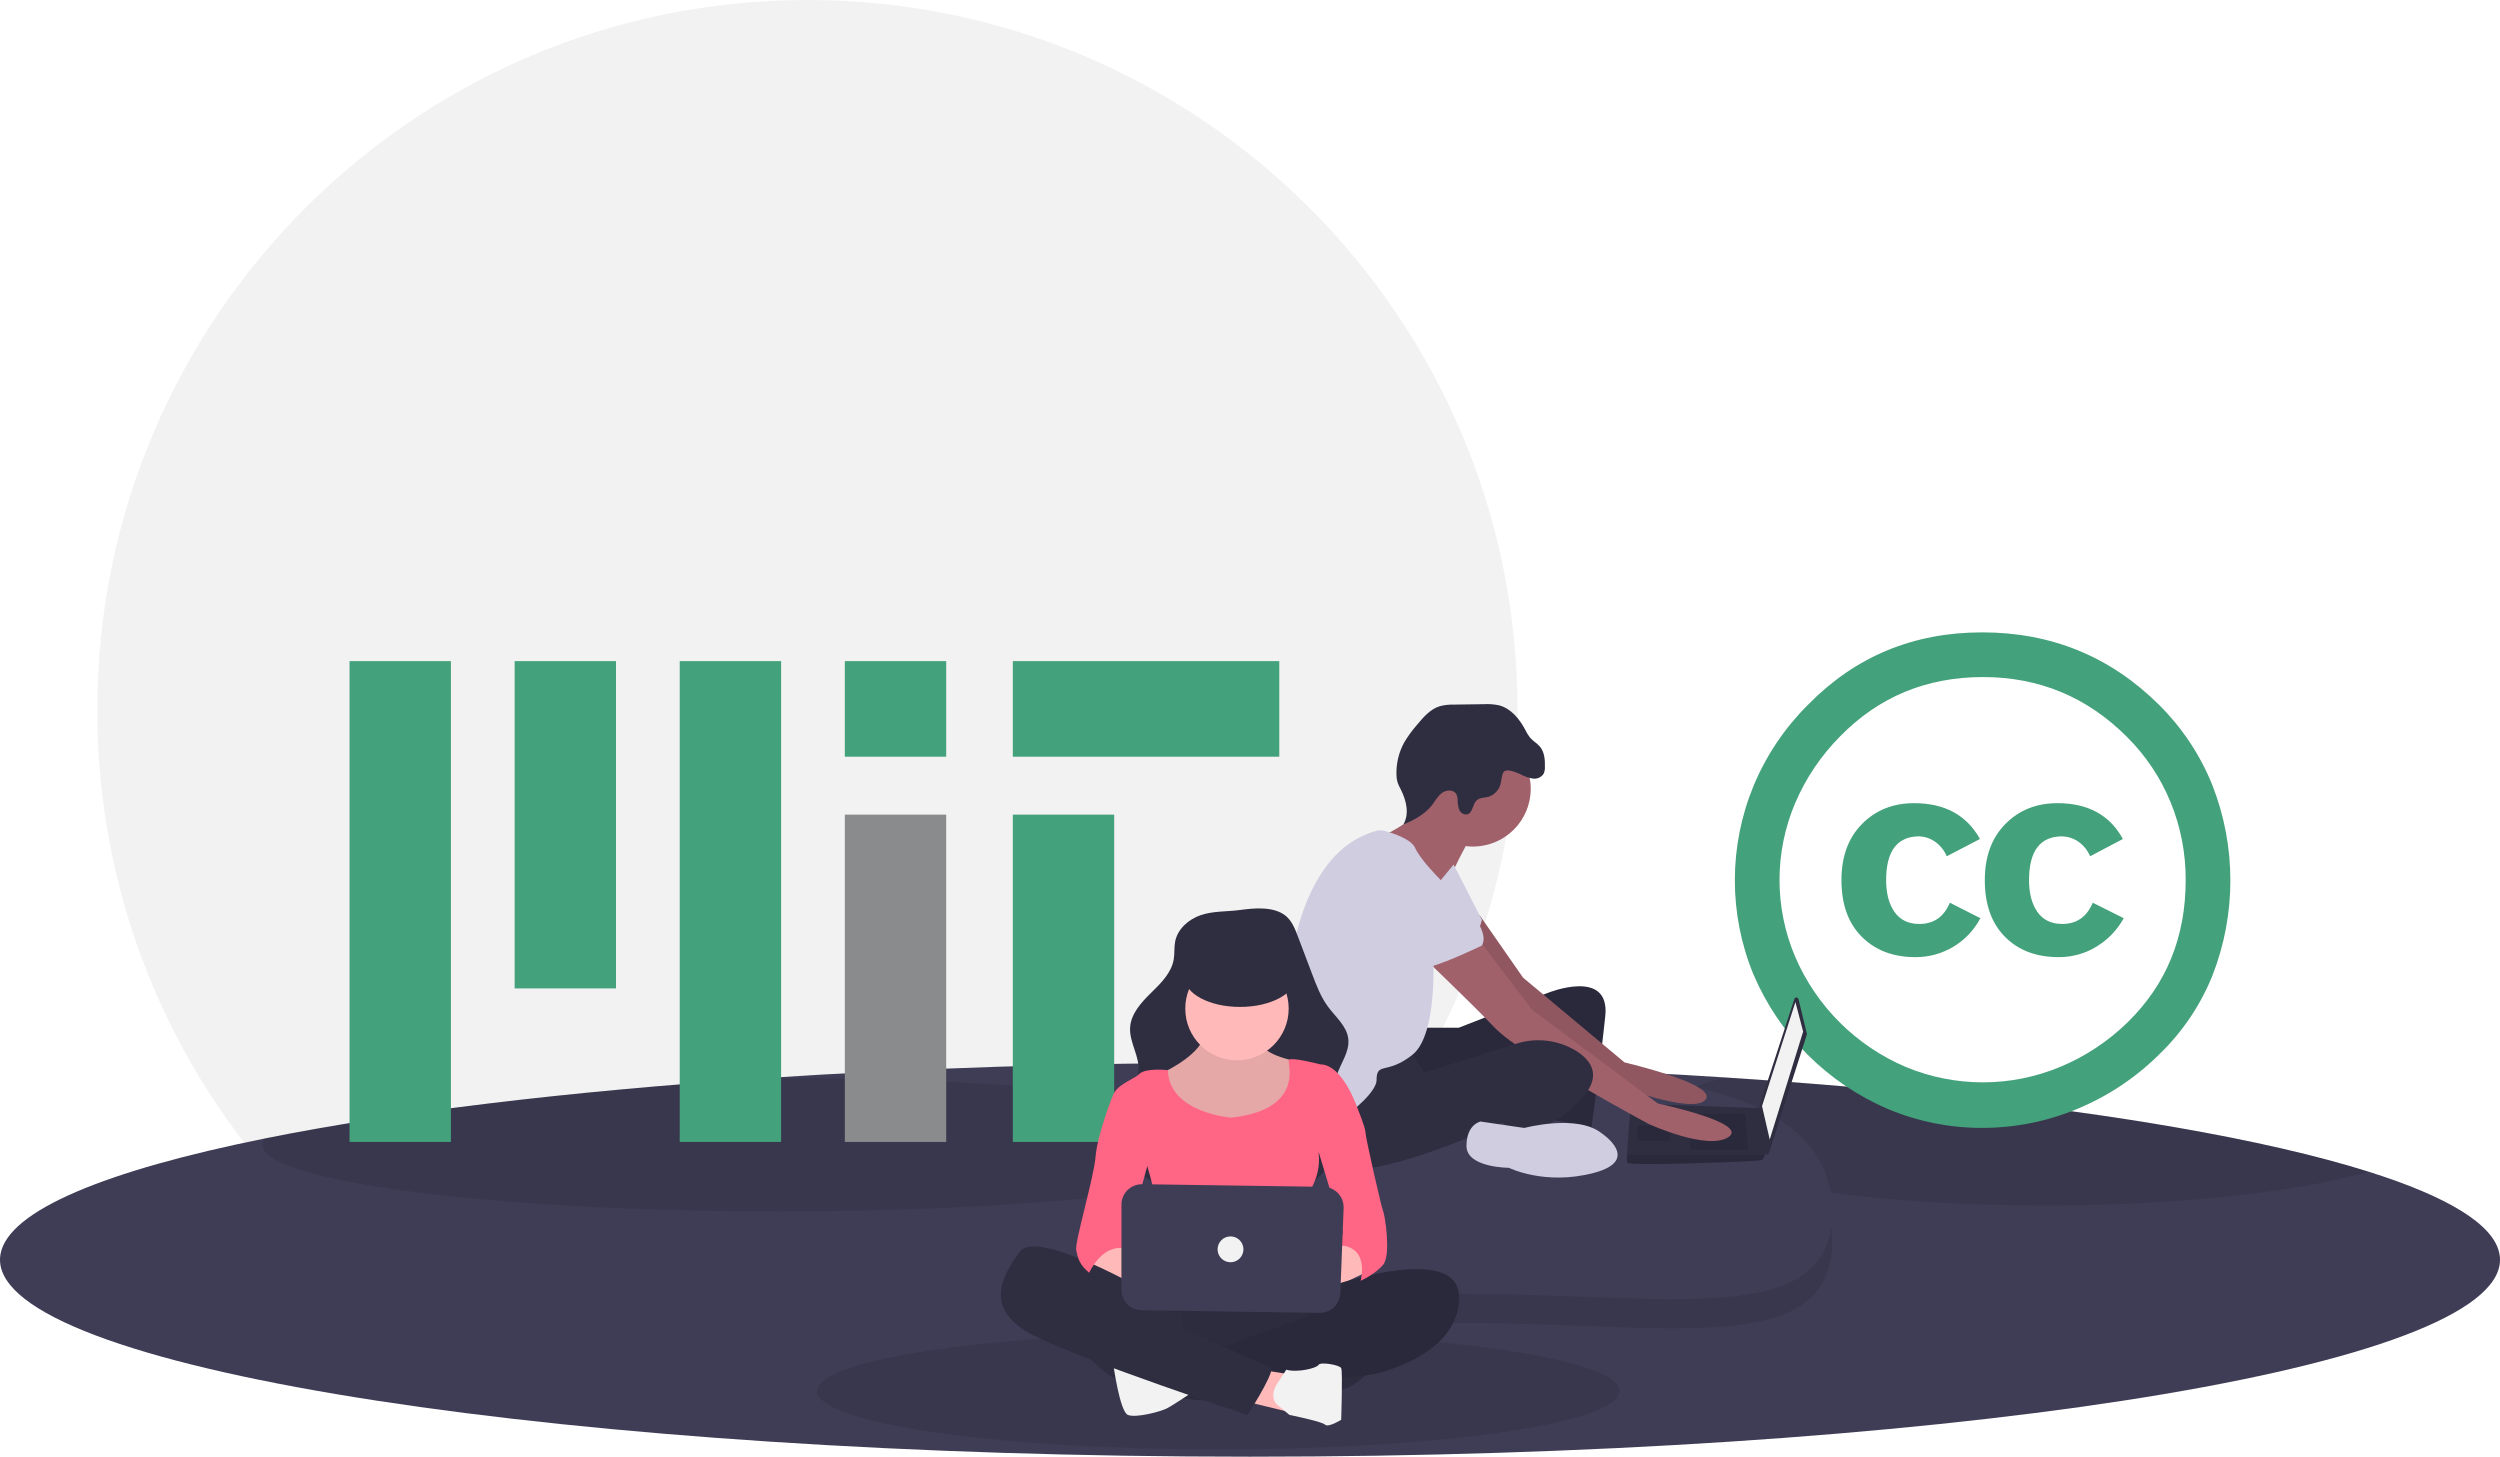
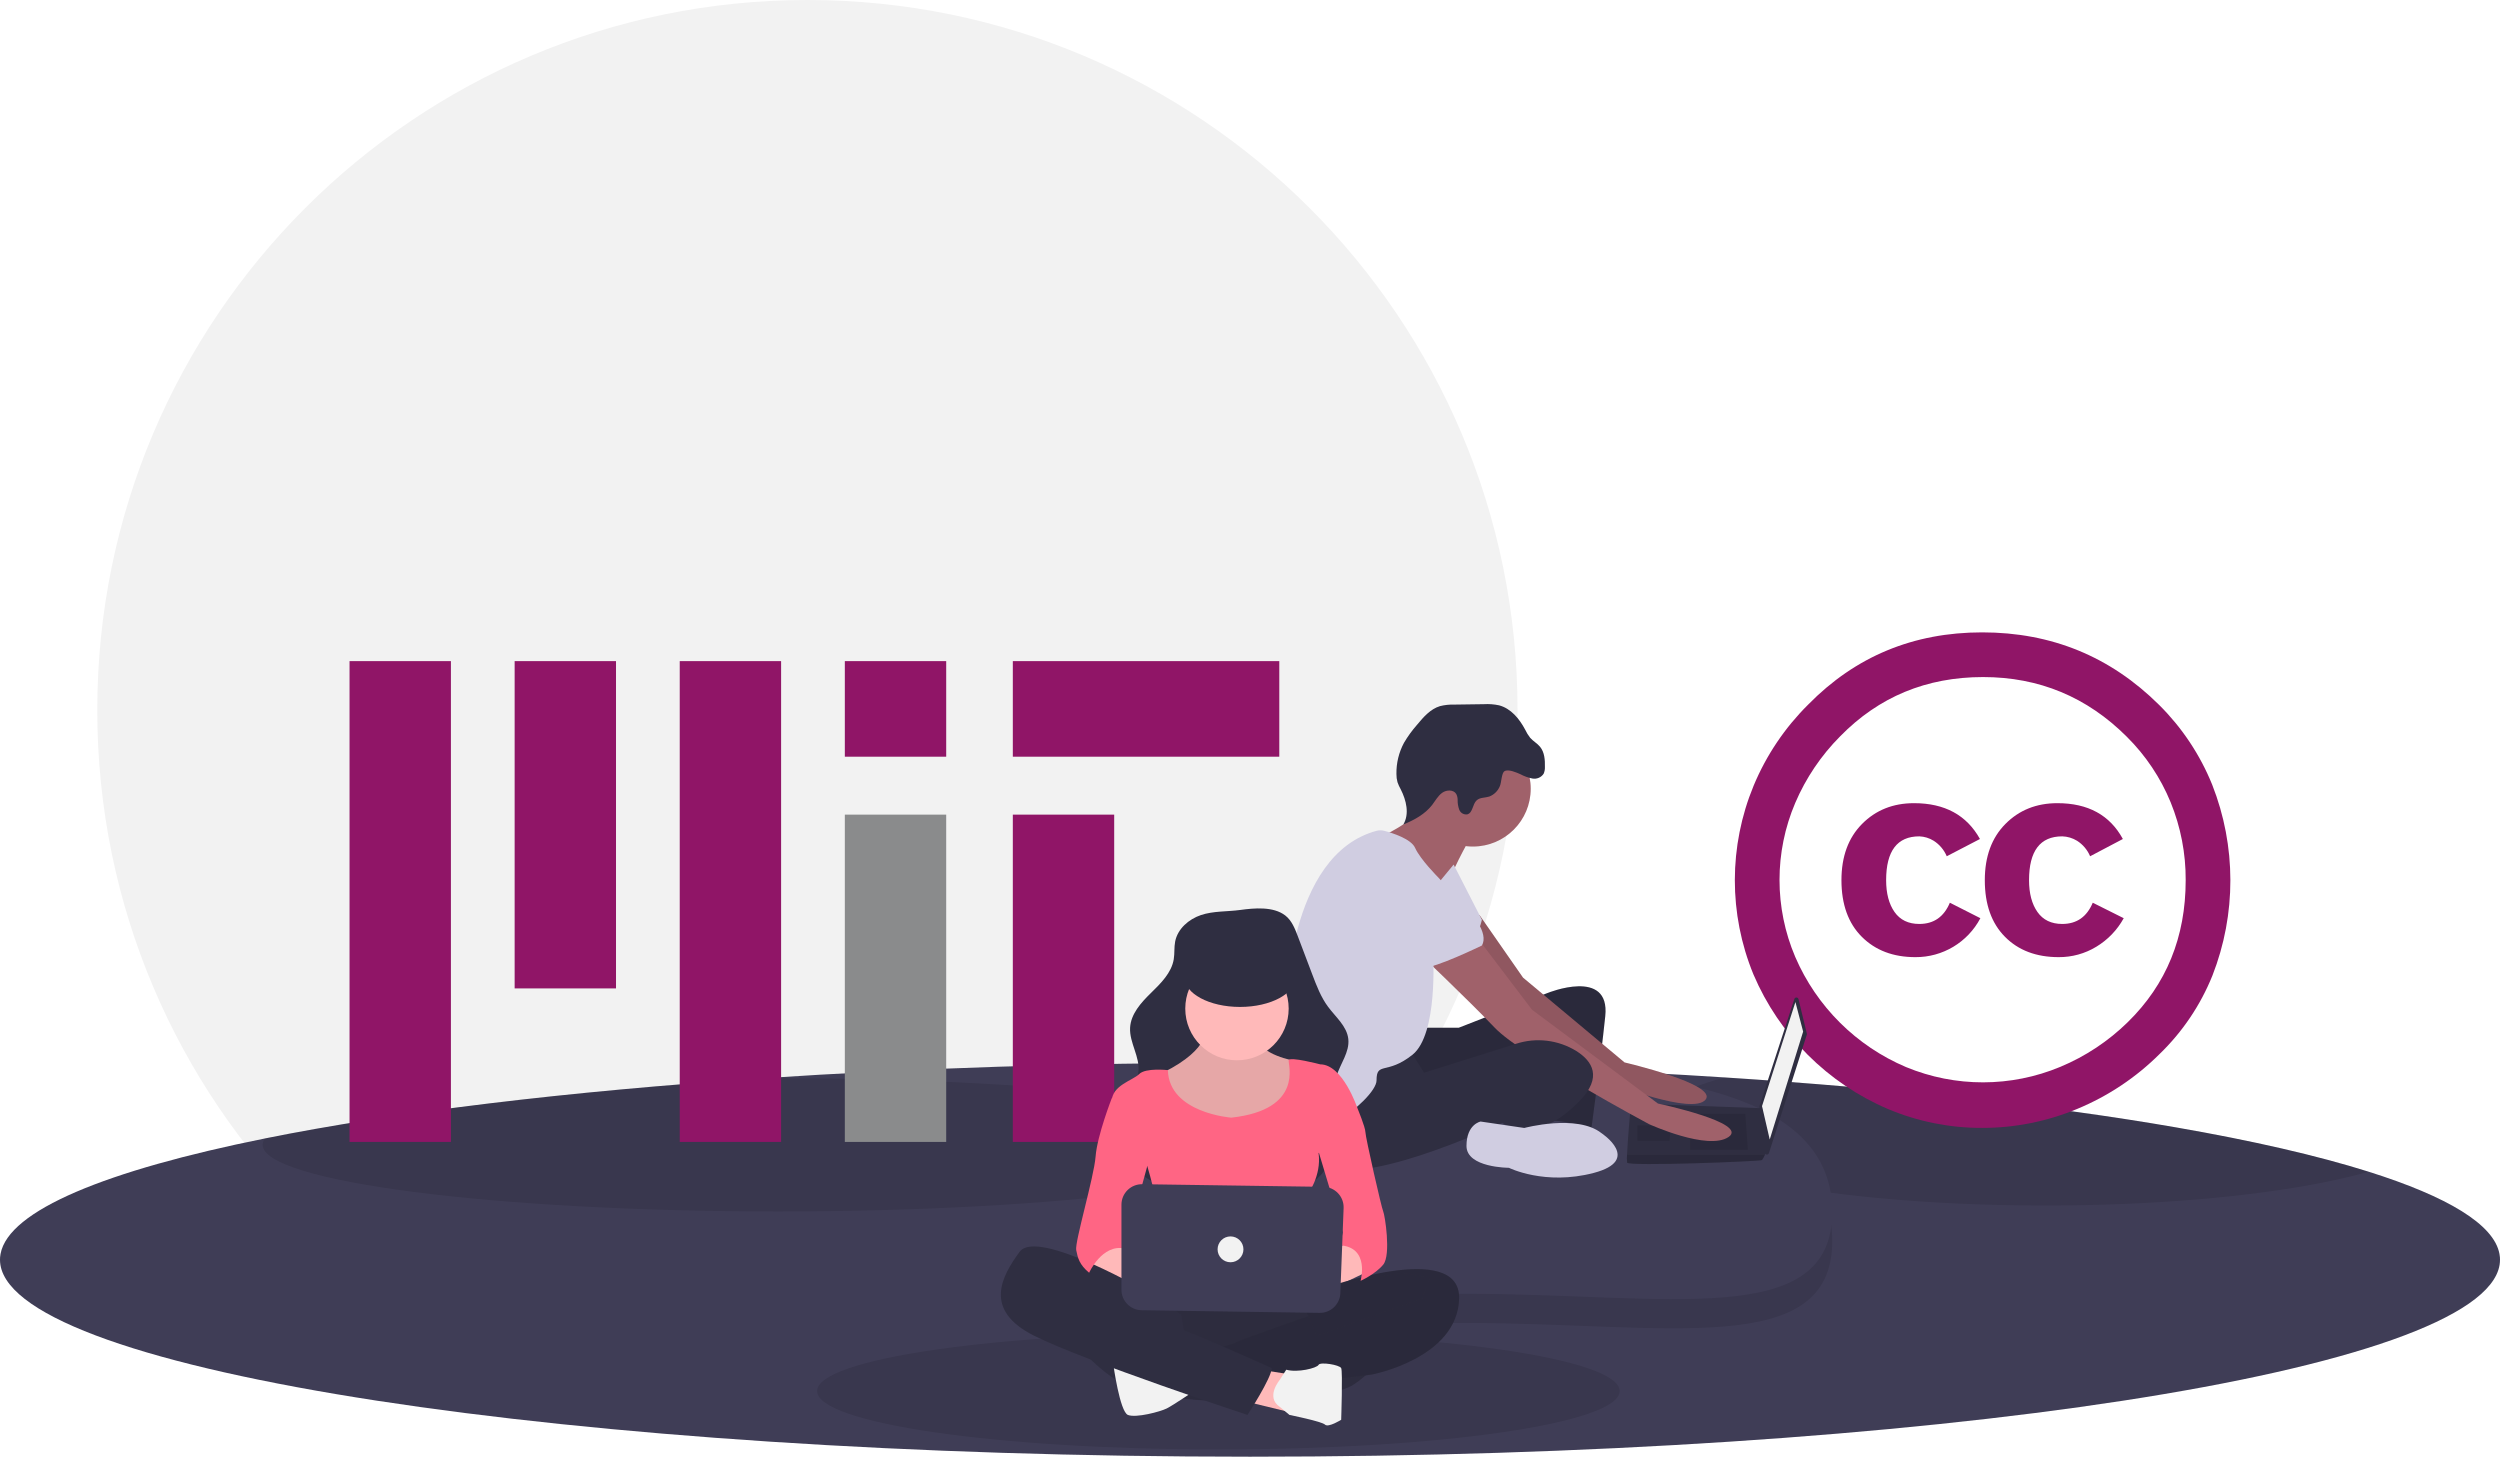
<svg xmlns="http://www.w3.org/2000/svg" id="a58ef234-55dd-4456-b368-278f056cc5c7" data-name="Layer 1" width="1028" height="598.997" viewBox="0 0 1028 598.997">
  <circle cx="332.005" cy="292.004" r="292.004" fill="#f2f2f2" />
  <path d="M1114,668.499a13.69,13.69,0,0,1-.17,2.12c-7.14,43.76-234.46,78.88-513.83,78.88s-506.69-35.12-513.83-78.88a13.675,13.675,0,0,1-.17-2.12c0-.2,0-.41.02-.61,0-.11.01-.21.01-.32a.489.489,0,0,0,.01-.12c.04-.45.1-.88.18-1.32,3.26-17.89,43.35-34.33,108.74-47.5,53.48-10.77,123.89-19.36,204.93-24.76,61.5-4.1,129.12-6.37,200.11-6.37,57.12,0,112.06,1.47,163.38,4.17h.02q16.11.855,31.74,1.87c71.33,4.62,134.63,11.69,185.63,20.54,31.37,5.45,58.1,11.58,79.19,18.22h.01c32.46,10.23,51.6,21.7,53.81,33.83.08.44.14.87.18,1.32a.487.487,0,0,0,.01.12c0,.11.01.21.01.32C1114,668.089,1114,668.299,1114,668.499Z" transform="translate(-86 -150.5013)" fill="#3f3d56" />
  <ellipse cx="501" cy="571.997" rx="165" ry="24" opacity="0.1" />
  <path d="M1059.96,632.299c-5.77,1.65-12.27,3.18-19.4,4.58-29.36,5.78-69.42,9.33-113.53,9.33-49.28,0-93.45-4.43-123.38-11.44-24.84-5.82-39.88-13.39-39.88-21.7,0-7.3,11.64-14.06,31.37-19.53,71.33,4.62,134.63,11.69,185.63,20.54C1012.14,619.529,1038.87,625.659,1059.96,632.299Z" transform="translate(-86 -150.5013)" opacity="0.1" />
  <path d="M618,621.249c0,15.13-94.92,27.4-212,27.4s-212-12.27-212-27.4a4.372,4.372,0,0,1,.96-2.62c53.48-10.77,123.89-19.36,204.93-24.76q3.045-.015,6.11-.01C523.08,593.859,618,606.119,618,621.249Z" transform="translate(-86 -150.5013)" opacity="0.1" />
-   <rect x="416.472" y="334.975" width="41.685" height="134.584" fill="#43a17b" />
-   <rect x="279.506" y="271.851" width="41.685" height="197.708" fill="#43a17b" />
-   <rect x="143.73" y="271.851" width="41.685" height="197.708" fill="#43a17b" />
-   <rect x="211.618" y="271.851" width="41.685" height="134.584" fill="#43a17b" />
-   <rect x="347.393" y="271.851" width="41.685" height="39.303" fill="#43a17b" />
+   <rect x="416.472" y="334.975" width="41.685" height="134.584" fill="#901567" />
+   <rect x="279.506" y="271.851" width="41.685" height="197.708" fill="#901567" />
+   <rect x="143.73" y="271.851" width="41.685" height="197.708" fill="#901567" />
+   <rect x="211.618" y="271.851" width="41.685" height="134.584" fill="#901567" />
+   <rect x="347.393" y="271.851" width="41.685" height="39.303" fill="#901567" />
  <rect x="347.393" y="334.975" width="41.685" height="134.584" fill="#8a8b8c" />
-   <rect x="416.472" y="271.851" width="109.573" height="39.303" fill="#43a17b" />
-   <path d="M901.062,410.53q42.748,0,72.774,29.839A97.983,97.983,0,0,1,995.668,473.208a107.346,107.346,0,0,1,.096,78.409,93.533,93.533,0,0,1-21.739,32.294,104.704,104.704,0,0,1-33.841,22.561,101.425,101.425,0,0,1-39.114,7.823,99.015,99.015,0,0,1-38.662-7.734A104.845,104.845,0,0,1,807.007,551.165a101.764,101.764,0,0,1,.089-77.594A102.307,102.307,0,0,1,829.565,440.185Q858.674,410.537,901.062,410.53Zm.369,18.377q-34.93,0-58.768,24.379A87.595,87.595,0,0,0,824.197,480.668a80.789,80.789,0,0,0,0,63.311,86.249,86.249,0,0,0,45.577,45.31,82.687,82.687,0,0,0,63.41-.089,87.995,87.995,0,0,0,27.741-18.374q23.831-23.287,23.828-58.405a83.659,83.659,0,0,0-6.186-32.02,81.465,81.465,0,0,0-18.002-26.929Q935.989,428.909,901.431,428.908Zm-1.277,66.591-13.649,7.097a14.006,14.006,0,0,0-5.365-6.368,12.087,12.087,0,0,0-5.916-1.818q-13.64,0-13.646,18.011,0,8.186,3.454,13.095,3.458,4.914,10.192,4.916,8.916,0,12.557-8.733l12.551,6.368a29.99,29.99,0,0,1-26.745,16.012q-13.644,0-22.016-8.37-8.367-8.367-8.367-23.284,0-14.557,8.46-23.105,8.458-8.549,21.38-8.552Q891.97,480.757,900.155,495.498Zm58.765,0-13.465,7.097a13.992,13.992,0,0,0-5.368-6.368,12.373,12.373,0,0,0-6.094-1.818q-13.644,0-13.649,18.011,0,8.186,3.458,13.095,3.453,4.914,10.192,4.916,8.907,0,12.548-8.733l12.735,6.368a31.277,31.277,0,0,1-11.274,11.736,29.398,29.398,0,0,1-15.464,4.276q-13.831,0-22.099-8.37-8.291-8.367-8.284-23.284,0-14.557,8.463-23.105,8.453-8.549,21.373-8.552Q950.912,480.757,958.919,495.498Z" transform="translate(-86 -150.5013)" fill="#43a17b" />
+   <rect x="416.472" y="271.851" width="109.573" height="39.303" fill="#901567" />
+   <path d="M901.062,410.53q42.748,0,72.774,29.839A97.983,97.983,0,0,1,995.668,473.208a107.346,107.346,0,0,1,.096,78.409,93.533,93.533,0,0,1-21.739,32.294,104.704,104.704,0,0,1-33.841,22.561,101.425,101.425,0,0,1-39.114,7.823,99.015,99.015,0,0,1-38.662-7.734A104.845,104.845,0,0,1,807.007,551.165a101.764,101.764,0,0,1,.089-77.594A102.307,102.307,0,0,1,829.565,440.185Q858.674,410.537,901.062,410.53Zm.369,18.377q-34.93,0-58.768,24.379A87.595,87.595,0,0,0,824.197,480.668a80.789,80.789,0,0,0,0,63.311,86.249,86.249,0,0,0,45.577,45.31,82.687,82.687,0,0,0,63.41-.089,87.995,87.995,0,0,0,27.741-18.374q23.831-23.287,23.828-58.405a83.659,83.659,0,0,0-6.186-32.02,81.465,81.465,0,0,0-18.002-26.929Q935.989,428.909,901.431,428.908Zm-1.277,66.591-13.649,7.097a14.006,14.006,0,0,0-5.365-6.368,12.087,12.087,0,0,0-5.916-1.818q-13.64,0-13.646,18.011,0,8.186,3.454,13.095,3.458,4.914,10.192,4.916,8.916,0,12.557-8.733l12.551,6.368a29.99,29.99,0,0,1-26.745,16.012q-13.644,0-22.016-8.37-8.367-8.367-8.367-23.284,0-14.557,8.46-23.105,8.458-8.549,21.38-8.552Q891.97,480.757,900.155,495.498Zm58.765,0-13.465,7.097a13.992,13.992,0,0,0-5.368-6.368,12.373,12.373,0,0,0-6.094-1.818q-13.644,0-13.649,18.011,0,8.186,3.458,13.095,3.453,4.914,10.192,4.916,8.907,0,12.548-8.733l12.735,6.368a31.277,31.277,0,0,1-11.274,11.736,29.398,29.398,0,0,1-15.464,4.276q-13.831,0-22.099-8.37-8.291-8.367-8.284-23.284,0-14.557,8.463-23.105,8.453-8.549,21.373-8.552Q950.912,480.757,958.919,495.498Z" transform="translate(-86 -150.5013)" fill="#901567" />
  <path d="M839.417,660.837c0,48.737-67.934,33.663-151.113,33.663s-150.104,15.075-150.104-33.663,67.925-59.337,151.104-59.337S839.417,612.099,839.417,660.837Z" transform="translate(-86 -150.5013)" opacity="0.1" />
  <path d="M839.417,648.837c0,48.737-67.934,33.663-151.113,33.663s-150.104,15.075-150.104-33.663,67.925-59.337,151.104-59.337S839.417,600.099,839.417,648.837Z" transform="translate(-86 -150.5013)" fill="#3f3d56" />
  <path d="M825.542,561.343l3.434,14.164a.885.885,0,0,1-.017.478l-15.575,48.673a.885.885,0,0,1-1.722-.17l-2.155-18.961a.885.885,0,0,1,.038-.374l14.297-43.876A.885.885,0,0,1,825.542,561.343Z" transform="translate(-86 -150.5013)" fill="#2f2e41" />
  <polygon points="738.278 412.038 741.449 424.19 727.711 468.572 724.541 454.835 738.278 412.038" fill="#f2f2f2" />
  <path d="M755.064,628.584c.528,1.585,54.949-.528,55.477-1.057a11.469,11.469,0,0,0,1.162-2.113c.497-1.057.951-2.113.951-2.113l-2.113-17.108L756.649,604.279s-1.347,14.498-1.622,21.134A15.853,15.853,0,0,0,755.064,628.584Z" transform="translate(-86 -150.5013)" fill="#2f2e41" />
  <polygon points="717.673 458.005 718.729 472.799 694.953 472.799 694.953 458.005 717.673 458.005" opacity="0.1" />
  <polygon points="687.028 462.76 687.17 462.732 686.5 469.1 673.291 469.1 673.291 462.76 687.028 462.76" opacity="0.1" />
  <path d="M755.064,628.584c.528,1.585,54.949-.528,55.477-1.057a11.469,11.469,0,0,0,1.162-2.113H755.027A15.853,15.853,0,0,0,755.064,628.584Z" transform="translate(-86 -150.5013)" opacity="0.1" />
  <path d="M671.055,573.106h14.794l36.457-14.266s25.889-10.567,23.776,9.51S740.27,615.375,740.27,615.375s-11.624-5.284-17.964-3.698-2.113-32.23-2.113-32.23-51.779,24.833-56.534,21.663-5.812-25.361-5.812-25.361Z" transform="translate(-86 -150.5013)" fill="#2f2e41" />
  <path d="M671.055,573.106h14.794l36.457-14.266s25.889-10.567,23.776,9.51S740.27,615.375,740.27,615.375s-11.624-5.284-17.964-3.698-2.113-32.23-2.113-32.23-51.779,24.833-56.534,21.663-5.812-25.361-5.812-25.361Z" transform="translate(-86 -150.5013)" opacity="0.1" />
  <path d="M694.363,526.777l17.904,25.723,41.74,34.871s38.57,8.982,33.286,15.322-37.513-6.34-37.513-6.34S701.7,561.483,700.115,558.841s-19.021-27.474-19.021-27.474Z" transform="translate(-86 -150.5013)" fill="#a0616a" />
  <path d="M694.363,526.777l17.904,25.723,41.74,34.871s38.57,8.982,33.286,15.322-37.513-6.34-37.513-6.34S701.7,561.483,700.115,558.841s-19.021-27.474-19.021-27.474Z" transform="translate(-86 -150.5013)" opacity="0.1" />
  <circle cx="605.661" cy="324.331" r="23.776" fill="#a0616a" />
  <path d="M690.076,495.967s-7.925,13.737-9.51,21.134-23.776-14.794-23.776-14.794l-2.906-7.661s20.87-9.775,19.285-17.7S690.076,495.967,690.076,495.967Z" transform="translate(-86 -150.5013)" fill="#a0616a" />
  <path d="M683.736,506.005l11.624,22.719s-2.642,11.095-6.869,12.152-22.191-13.737-22.191-13.737Z" transform="translate(-86 -150.5013)" fill="#d0cde1" />
  <path d="M694.303,537.178l21.663,28.531,51.779,38.57s37.513,7.925,29.06,13.737-32.758-5.284-32.758-5.284-52.307-28.003-63.403-39.627-31.701-31.173-31.701-31.173Z" transform="translate(-86 -150.5013)" fill="#a0616a" />
  <path d="M665.244,581.56l6.34,10.039,37.839-11.905a29.751,29.751,0,0,1,24.771,2.989c6.604,4.161,10.831,10.765,1.321,20.54-19.021,19.549-31.701,8.982-31.701,8.982s-63.931,30.116-74.498,15.322-11.095-22.191-11.095-22.191S658.903,579.975,665.244,581.56Z" transform="translate(-86 -150.5013)" fill="#2f2e41" />
  <path d="M744.497,616.432s16.907,11.095-3.17,16.379-34.871-2.113-34.871-2.113-17.436,0-17.436-8.982,5.812-10.039,5.812-10.039l17.964,2.642S734.458,608.506,744.497,616.432Z" transform="translate(-86 -150.5013)" fill="#d0cde1" />
  <path d="M711.166,468.851a17.728,17.728,0,0,0,4.982,1.785,4.548,4.548,0,0,0,4.595-1.969,6.181,6.181,0,0,0,.522-2.795c.064-2.901-.146-6.038-1.985-8.283-1.17-1.429-2.878-2.33-4.089-3.724a17.598,17.598,0,0,1-2.067-3.378c-2.356-4.424-5.843-8.676-10.69-9.951a23.183,23.183,0,0,0-6.24-.477l-12.206.172a21.251,21.251,0,0,0-5.872.632c-3.929,1.188-6.789,4.492-9.409,7.651a47.851,47.851,0,0,0-5.396,7.448,26.133,26.133,0,0,0-3.098,12.804,11.98,11.98,0,0,0,.439,3.388,18.801,18.801,0,0,0,1.332,2.925c2.289,4.496,3.648,10.112,1.07,14.449,4.478-1.829,8.909-4.228,11.863-8.058,1.321-1.714,2.358-3.72,4.119-4.977s4.631-1.367,5.761.479a5.163,5.163,0,0,1,.583,2.418,11.084,11.084,0,0,0,.668,4.081,3.058,3.058,0,0,0,3.322,1.896c2.3-.648,2.08-4.179,3.852-5.782,1.346-1.218,3.422-.985,5.15-1.538a7.643,7.643,0,0,0,4.387-4.321c.655-1.468.645-5.31,1.884-6.105C706.194,466.625,709.726,468.21,711.166,468.851Z" transform="translate(-86 -150.5013)" fill="#2f2e41" />
  <path d="M651.996,492.139a6.271,6.271,0,0,1,3.264.008c3.392.911,10.995,3.321,12.625,6.989,2.113,4.755,9.51,12.152,9.51,12.152s10.039,10.039,7.925,16.907-10.039,14.794-10.039,14.794,2.113,32.758-8.454,41.212-14.794,2.642-14.794,10.567-32.758,32.758-39.098,17.436c0,0,3.17-28.531,2.113-38.57C614.008,563.741,615.533,502.011,651.996,492.139Z" transform="translate(-86 -150.5013)" fill="#d0cde1" />
  <path d="M668.942,505.477s32.23,23.776,26.418,33.815c0,0-19.549,9.51-23.776,8.982s-20.606-19.021-24.833-20.606S640.411,497.552,668.942,505.477Z" transform="translate(-86 -150.5013)" fill="#d0cde1" />
  <path d="M579.811,526.783c-5.013,1.693-9.554,5.652-10.58,10.843-.476,2.406-.184,4.907-.585,7.327-.929,5.612-5.334,9.897-9.396,13.878s-8.258,8.606-8.555,14.286c-.325,6.22,4.186,12.047,3.406,18.226-.907,7.179-8.489,11.831-10.364,18.82-1.252,4.667.282,9.694,2.805,13.815,4.809,7.852,13.028,13.183,21.781,16.041s18.075,3.459,27.282,3.556c11.211.117,23.383-.845,31.806-8.244a25.48,25.48,0,0,0,8.459-16.588c.8-8.571-2.777-17.426-.31-25.673,1.553-5.19,5.447-9.93,4.866-15.316-.568-5.266-5.168-8.999-8.323-13.253-2.946-3.972-4.734-8.663-6.486-13.288l-5.995-15.824c-1.178-3.111-2.473-6.382-5.099-8.424-4.917-3.822-12.822-3.071-18.572-2.283C590.619,525.412,584.94,525.051,579.811,526.783Z" transform="translate(-86 -150.5013)" fill="#2f2e41" />
  <path d="M581.688,572.877s2.657,8.637-17.274,18.602,1.993,20.595,1.993,20.595l23.253,5.315s23.917-3.322,26.575-7.308,7.308-17.274,5.979-19.267a31.061,31.061,0,0,0-3.322-3.986s-15.945-2.657-15.281-9.966S581.688,572.877,581.688,572.877Z" transform="translate(-86 -150.5013)" fill="#ffb9b9" />
  <path d="M581.688,572.877s2.657,8.637-17.274,18.602,1.993,20.595,1.993,20.595l23.253,5.315s23.917-3.322,26.575-7.308,7.308-17.274,5.979-19.267a31.061,31.061,0,0,0-3.322-3.986s-15.945-2.657-15.281-9.966S581.688,572.877,581.688,572.877Z" transform="translate(-86 -150.5013)" opacity="0.1" />
  <circle cx="508.643" cy="414.736" r="21.26" fill="#ffb9b9" />
  <path d="M592.318,610.082s-25.604-1.872-26.089-19.539c0,0-9.122-1.057-11.78,1.601s-11.294,4.651-11.294,11.294,14.616,26.575,14.616,26.575,7.972,26.575,4.651,31.225-3.986,16.609-3.986,16.609,33.218-2.657,38.533,0,26.575,2.657,27.904,0-1.329-35.876-1.329-35.876,5.979-7.972,4.651-17.274L644.139,606.096s-5.979-17.938-15.281-17.938c0,0-12.623-3.322-12.955-1.661S622.215,606.76,592.318,610.082Z" transform="translate(-86 -150.5013)" fill="#ff6584" />
  <path d="M532.525,668.547s5.979,9.301,21.26,11.294,17.938-3.322,16.609-4.651-17.274-7.308-17.274-7.308l-9.301-7.308Z" transform="translate(-86 -150.5013)" fill="#ffb9b9" />
  <path d="M641.481,660.574l-17.274,9.966s-22.589-1.329-13.952,5.315,24.582,3.986,24.582,3.986l15.281-7.308Z" transform="translate(-86 -150.5013)" fill="#ffb9b9" />
  <path d="M555.113,677.848s-15.945,39.198,3.322,45.177,72.416,4.651,84.375-3.322,15.281-18.602,13.287-21.924-15.281-12.623-24.582-13.287S555.113,677.848,555.113,677.848Z" transform="translate(-86 -150.5013)" fill="#2f2e41" />
  <path d="M555.113,677.848s-15.945,39.198,3.322,45.177,72.416,4.651,84.375-3.322,15.281-18.602,13.287-21.924-15.281-12.623-24.582-13.287S555.113,677.848,555.113,677.848Z" transform="translate(-86 -150.5013)" opacity="0.05" />
  <path d="M630.378,680.283s56.281-20.373,55.617,4.208-35.876,31.225-35.876,31.225l-10.63,1.329-58.465,1.993s1.993-10.63-2.657-11.959c0,0,15.281-3.986,15.945-4.651s38.533-13.952,41.191-14.616,10.63-5.979,16.609-5.315c0,0,6.644-5.315,13.952-3.986l-20.595,1.329Z" transform="translate(-86 -150.5013)" fill="#2f2e41" />
  <path d="M630.378,680.283s56.281-20.373,55.617,4.208-35.876,31.225-35.876,31.225l-10.63,1.329-58.465,1.993s1.993-10.63-2.657-11.959c0,0,15.281-3.986,15.945-4.651s38.533-13.952,41.191-14.616,10.63-5.979,16.609-5.315c0,0,6.644-5.315,13.952-3.986l-20.595,1.329Z" transform="translate(-86 -150.5013)" opacity="0.1" />
  <polygon points="534.434 533.081 541.53 549.271 584.714 533.99 588.036 525.354 576.741 523.36 554.035 527.347 544.187 530.004 534.434 533.081" fill="#2f2e41" />
  <polygon points="534.434 533.081 541.53 549.271 584.714 533.99 588.036 525.354 576.741 523.36 554.035 527.347 544.187 530.004 534.434 533.081" opacity="0.1" />
  <path d="M528.538,703.094s12.623,15.945,27.239,19.931,22.589-1.329,22.589-1.329L573.716,703.094l-1.993-11.959L563.086,685.156l-17.274-7.972-20.595-6.644s-8.637-1.329-8.637,0,7.972,21.26,7.972,21.26Z" transform="translate(-86 -150.5013)" fill="#2f2e41" />
  <path d="M543.819,711.731s2.657,19.267,5.979,20.595,13.287-1.329,15.945-2.657,11.691-7.459,11.691-7.459S545.812,710.402,543.819,711.731Z" transform="translate(-86 -150.5013)" fill="#f2f2f2" />
  <polygon points="518.277 563.223 530.9 565.216 529.571 580.496 511.964 576.22 518.277 563.223" fill="#ffb9b9" />
  <path d="M612.186,717.977s-5.916,7.042.063,11.028l3.986,3.322s13.287,2.657,14.616,3.986,6.644-1.993,6.644-1.993.664-19.931,0-21.26-8.637-2.657-9.301-1.329-8.637,3.322-13.287,1.993Z" transform="translate(-86 -150.5013)" fill="#f2f2f2" />
  <path d="M559.099,682.499s-46.506-27.239-53.814-17.274-15.281,23.917,5.979,34.547,87.697,32.554,87.697,32.554,9.966-15.281,9.966-19.267c0,0-35.212-15.945-41.191-17.274s-29.897-16.609-33.219-17.938-7.972-5.315-7.972-5.315Z" transform="translate(-86 -150.5013)" fill="#2f2e41" />
  <path d="M545.812,600.117l-2.657,1.993s-5.979,15.281-6.644,23.917-8.637,35.212-7.972,38.533,1.329,5.979,5.315,9.301c0,0,5.315-11.959,14.616-9.966l11.294-41.191Z" transform="translate(-86 -150.5013)" fill="#ff6584" />
  <path d="M638.824,600.117l5.315,5.979s3.322,7.972,3.322,9.966,6.644,31.225,7.308,32.554,3.322,17.938,0,21.924-9.301,6.644-9.301,6.644,3.986-13.952-8.637-14.616l1.329-5.315-11.959-39.862Z" transform="translate(-86 -150.5013)" fill="#ff6584" />
  <path d="M547.141,645.858v34.995a8.413,8.413,0,0,0,8.289,8.413l73.185,1.084a8.413,8.413,0,0,0,8.532-8.089l1.346-34.999a8.413,8.413,0,0,0-8.285-8.736l-74.531-1.08A8.413,8.413,0,0,0,547.141,645.858Z" transform="translate(-86 -150.5013)" fill="#3f3d56" />
  <ellipse cx="509.89" cy="401.732" rx="22.884" ry="12.322" fill="#2f2e41" />
  <circle cx="505.986" cy="513.727" r="5.315" fill="#f2f2f2" />
</svg>
